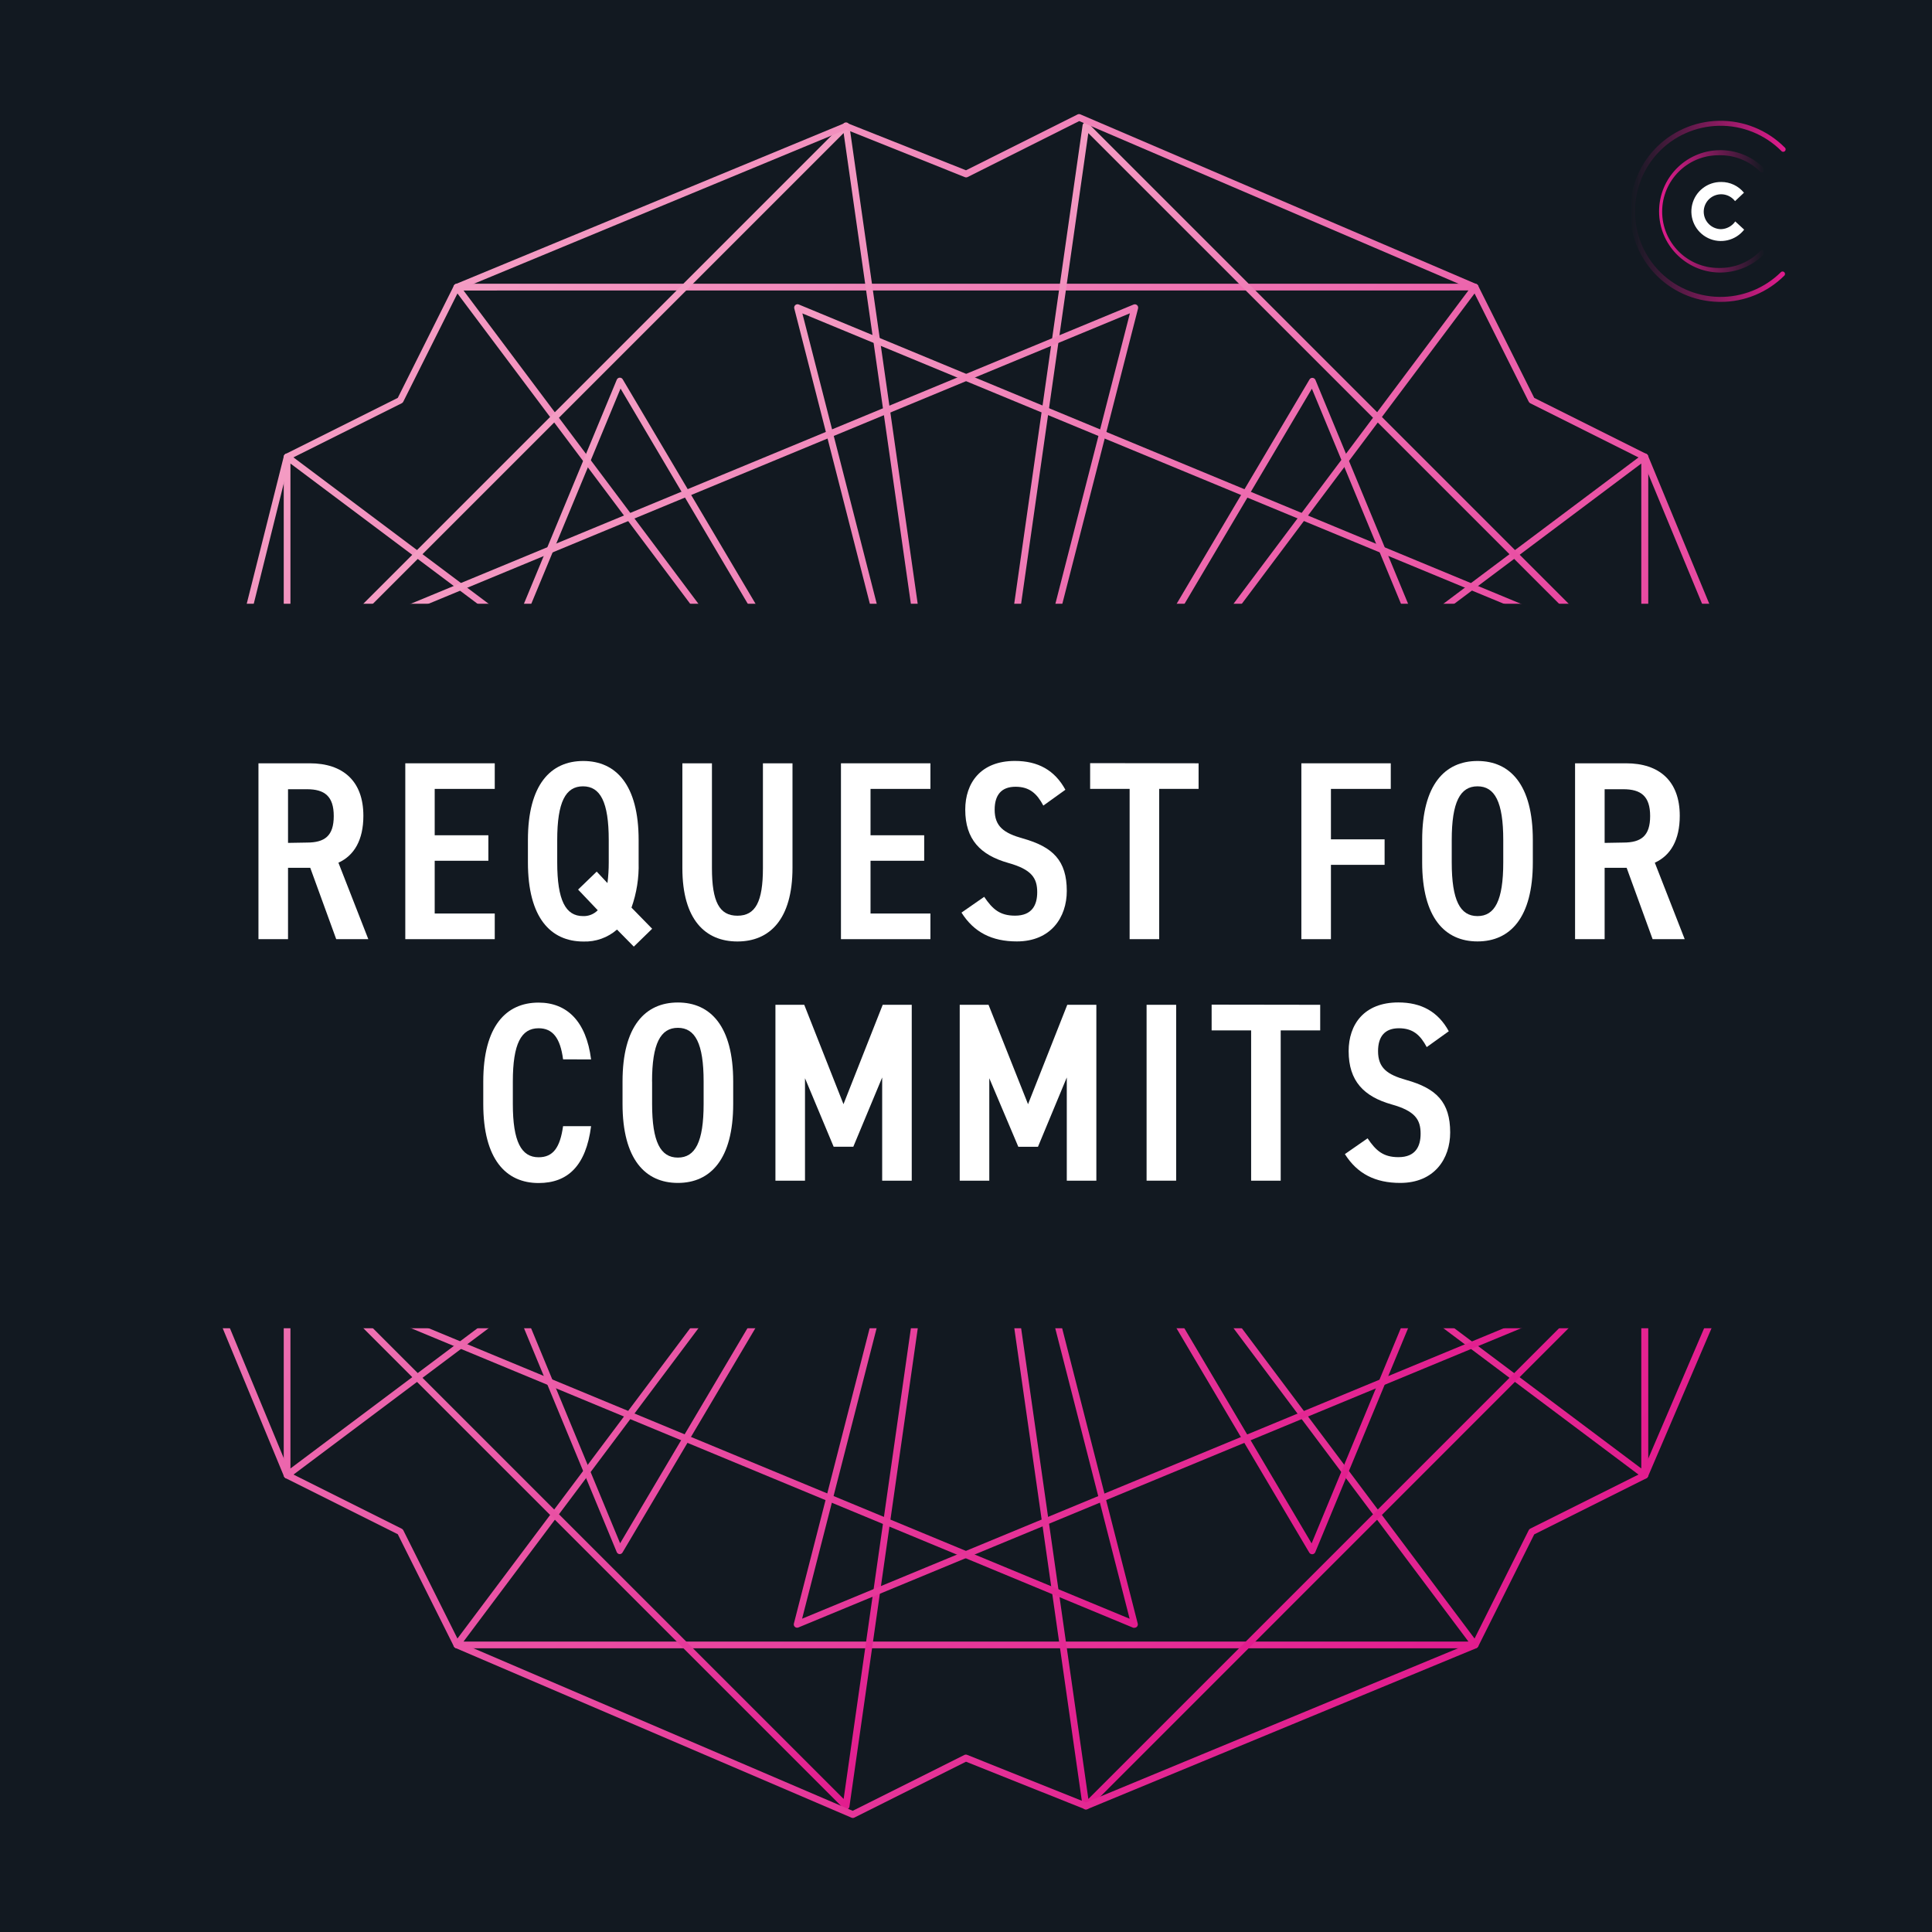
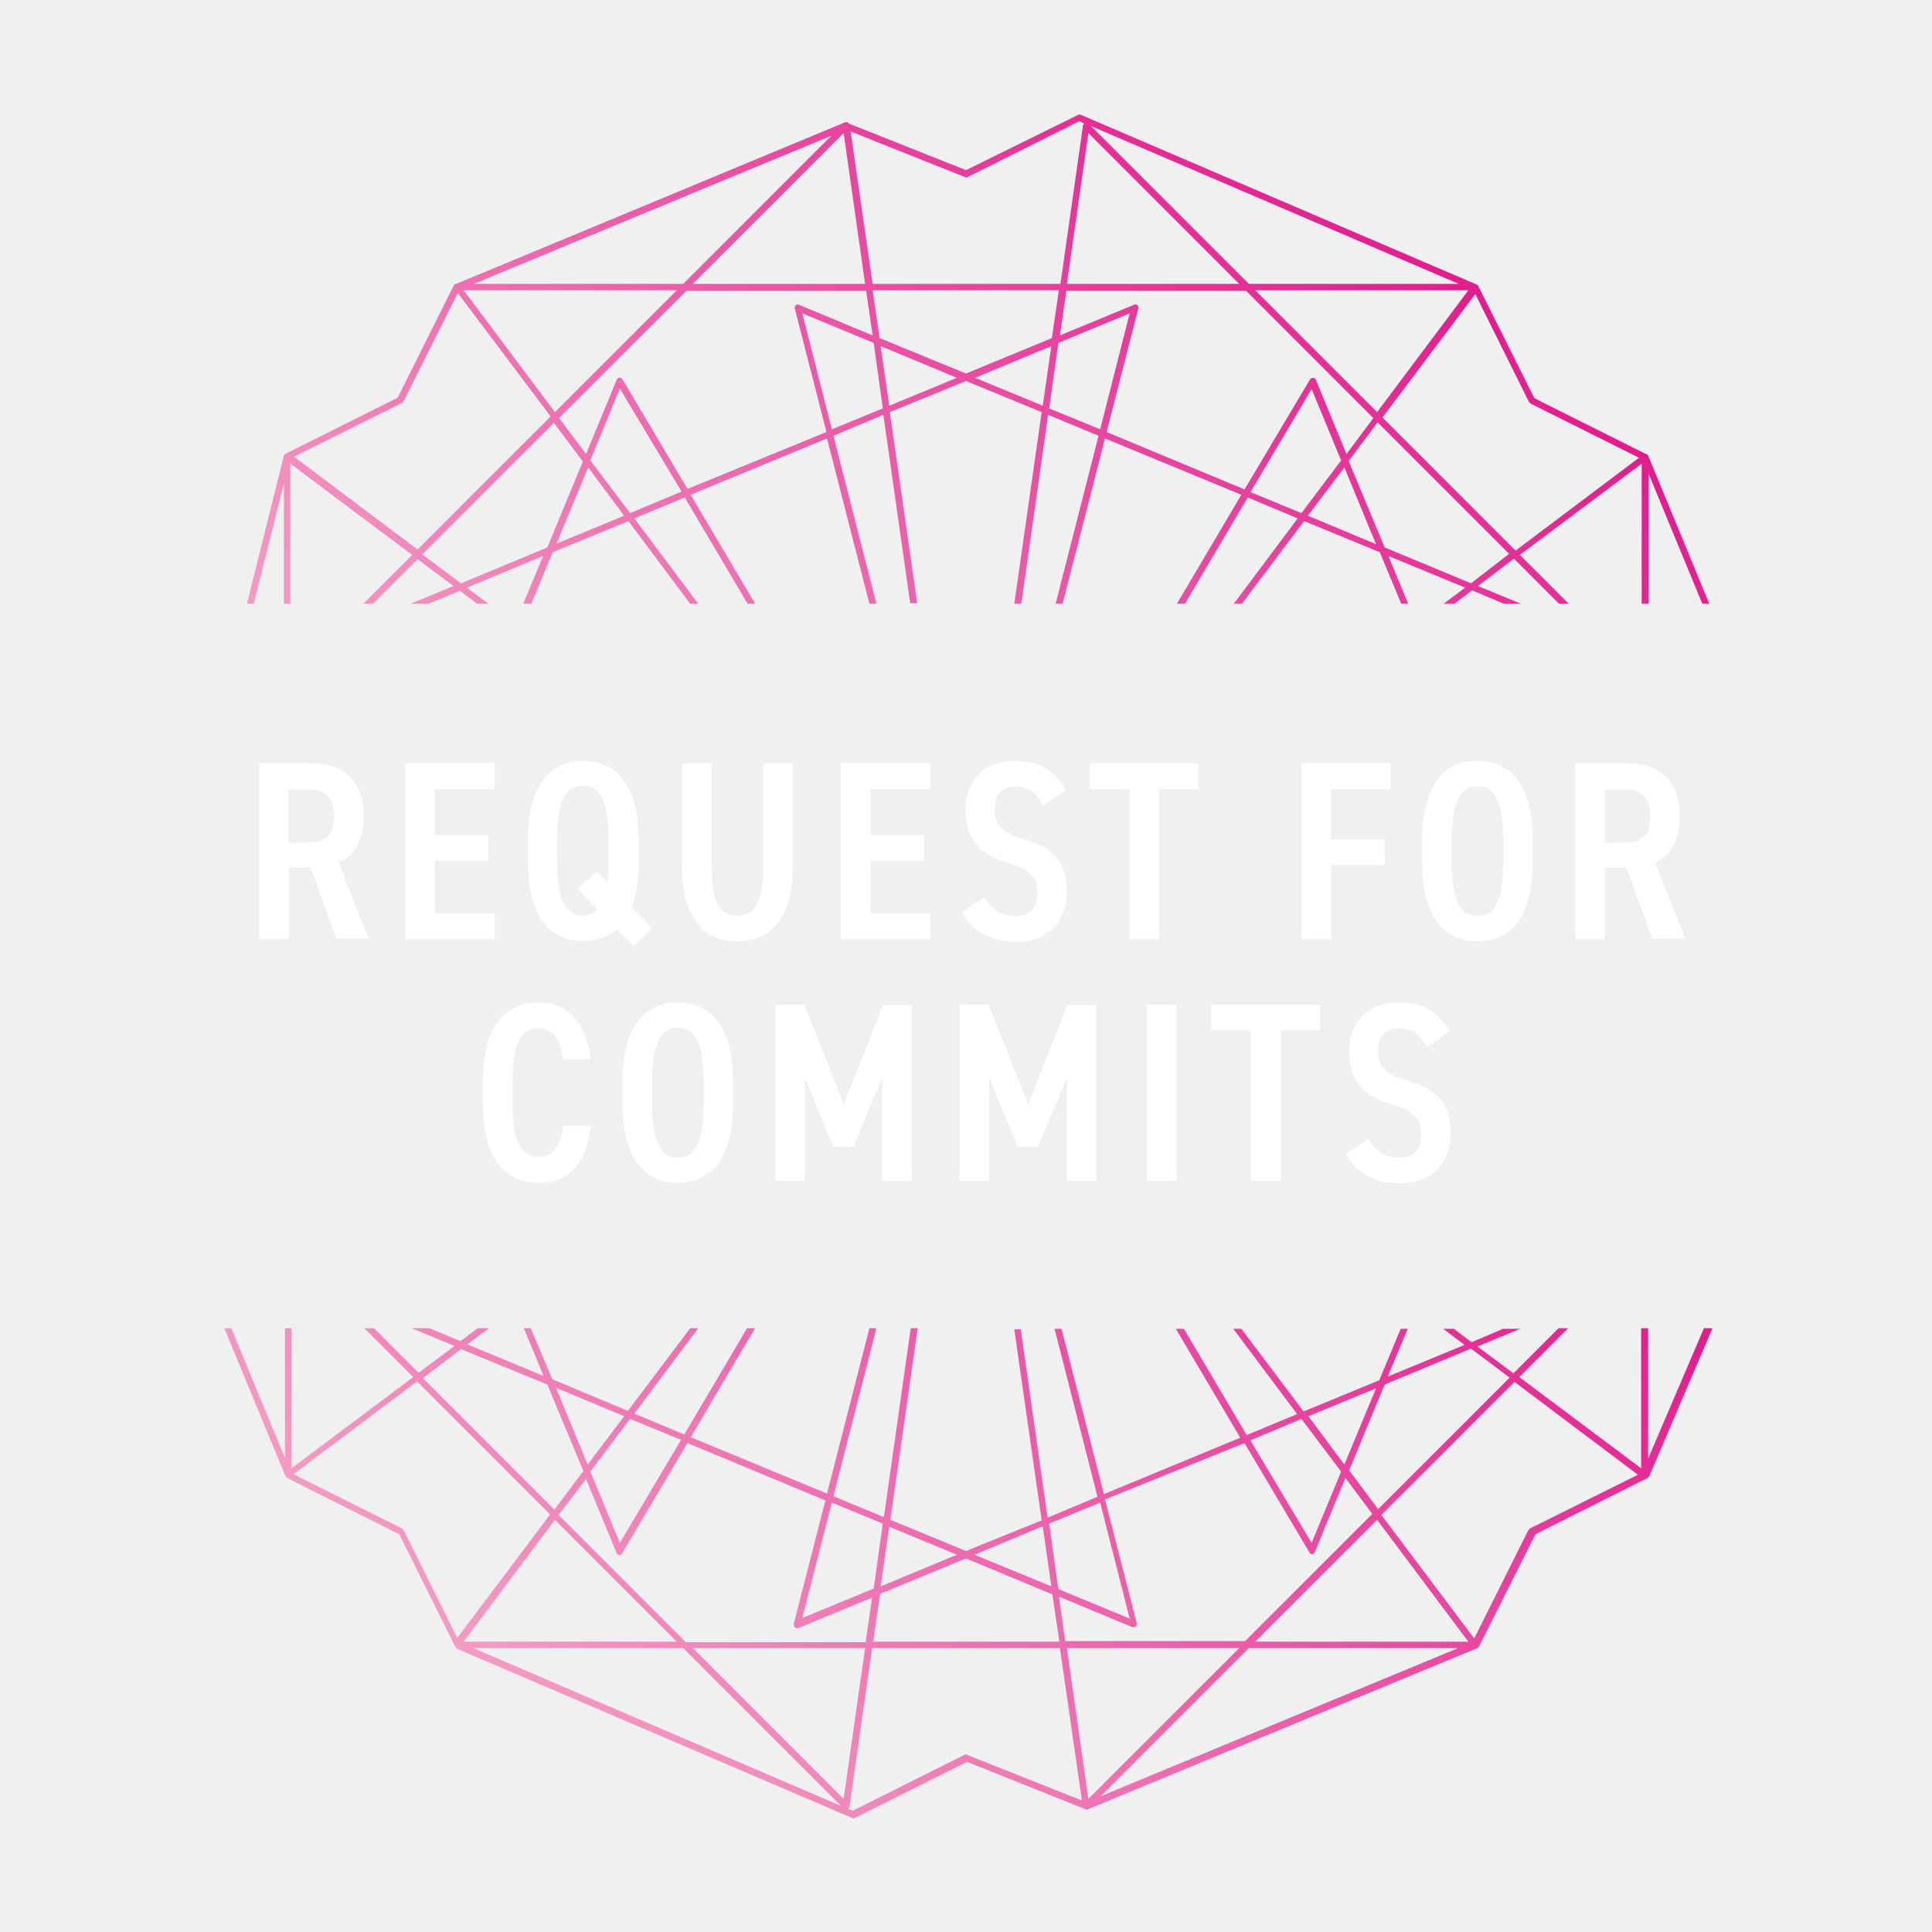
- <svg xmlns="http://www.w3.org/2000/svg" xmlns:xlink="http://www.w3.org/1999/xlink" viewBox="0 0 360 360">
-   <defs>
-     <style>.cls-1{fill:#121921;}.cls-2{fill:url(#linear-gradient);}.cls-3{fill:url(#linear-gradient-2);}.cls-4{fill:url(#linear-gradient-3);}.cls-5{fill:url(#linear-gradient-4);}.cls-6{fill:url(#linear-gradient-5);}.cls-7{fill:url(#linear-gradient-6);}.cls-8{fill:url(#linear-gradient-7);}.cls-9{fill:url(#linear-gradient-8);}.cls-10{fill:url(#linear-gradient-9);}.cls-11{fill:#fff;}.cls-12{fill:url(#New_Gradient_Swatch_15);}.cls-13{fill:url(#linear-gradient-10);}</style>
-     <linearGradient id="linear-gradient" x1="68.87" y1="68.87" x2="291.13" y2="291.13" gradientUnits="userSpaceOnUse">
-       <stop offset="0" stop-color="#f49cc3" />
-       <stop offset="1" stop-color="#e21c8e" />
-     </linearGradient>
-     <linearGradient id="linear-gradient-2" x1="68.87" y1="68.87" x2="291.13" y2="291.13" xlink:href="#linear-gradient" />
-     <linearGradient id="linear-gradient-3" x1="112.47" y1="112.47" x2="247.53" y2="247.53" xlink:href="#linear-gradient" />
-     <linearGradient id="linear-gradient-4" x1="90.11" y1="90.11" x2="269.89" y2="269.89" xlink:href="#linear-gradient" />
-     <linearGradient id="linear-gradient-5" x1="102.51" y1="102.51" x2="257.49" y2="257.49" xlink:href="#linear-gradient" />
-     <linearGradient id="linear-gradient-6" x1="92.81" y1="92.81" x2="267.19" y2="267.19" xlink:href="#linear-gradient" />
-     <linearGradient id="linear-gradient-7" x1="102.49" y1="102.49" x2="257.51" y2="257.51" xlink:href="#linear-gradient" />
-     <linearGradient id="linear-gradient-8" x1="92.8" y1="92.8" x2="267.2" y2="267.2" xlink:href="#linear-gradient" />
-     <linearGradient id="linear-gradient-9" x1="68.87" y1="68.87" x2="291.13" y2="291.13" xlink:href="#linear-gradient" />
-     <linearGradient id="New_Gradient_Swatch_15" x1="303.75" y1="39.38" x2="332.67" y2="39.38" gradientUnits="userSpaceOnUse">
-       <stop offset="0" stop-color="#e21c8e" stop-opacity="0" />
-       <stop offset="1" stop-color="#e21c8e" />
-     </linearGradient>
-     <linearGradient id="linear-gradient-10" x1="309.21" y1="39.38" x2="328.8" y2="39.38" gradientUnits="userSpaceOnUse">
-       <stop offset="0" stop-color="#e21c8e" />
-       <stop offset="1" stop-color="#e21c8e" stop-opacity="0" />
-     </linearGradient>
-   </defs>
-   <g id="Layer_2" data-name="Layer 2">
-     <g id="Layer_1-2" data-name="Layer 1">
-       <rect class="cls-1" width="360" height="360" />
-       <path class="cls-2" d="M274.87,307.13H85.13a.62.62,0,0,1-.5-1L179.22,180,84.63,53.87a.62.62,0,0,1,.5-1H274.87a.62.62,0,0,1,.5,1L180.78,180l94.59,126.13a.62.62,0,0,1-.5,1Zm-188.5-1.25H273.62L180,181Zm0-251.75L180,179,273.62,54.12Z" />
-       <path class="cls-3" d="M306.5,275.5a.63.63,0,0,1-.37-.12L180,180.78,53.87,275.38a.63.63,0,0,1-1-.5V85.12a.63.63,0,0,1,1-.5L180,179.22,306.13,84.62a.64.64,0,0,1,.65-.06.63.63,0,0,1,.35.56V274.88a.62.62,0,0,1-.62.63ZM181,180l124.83,93.63V86.37ZM54.12,86.37V273.63L179,180Z" />
-       <path class="cls-4" d="M157.64,337.16a.62.62,0,0,1-.44-.18L23,202.8a.63.63,0,0,1,.35-1.06l156.07-22.3,22.3-156.07A.62.62,0,0,1,202.8,23L337,157.2a.63.63,0,0,1-.35,1.06l-156.07,22.3-22.3,156.07a.63.63,0,0,1-.42.51A.65.65,0,0,1,157.64,337.16ZM24.79,202.8,157.2,335.21l22.07-154.47Zm178-178L180.74,179.26,335.21,157.2Z" />
-       <path class="cls-5" d="M202.36,337.16a.65.65,0,0,1-.2,0,.63.63,0,0,1-.42-.51l-22.3-156.07L23.38,158.26A.63.63,0,0,1,23,157.2L157.2,23a.62.62,0,0,1,1.06.35l22.3,156.07,156.07,22.3a.63.63,0,0,1,.35,1.06L202.8,337A.62.62,0,0,1,202.36,337.16ZM180.74,180.74,202.8,335.21,335.21,202.8ZM24.79,157.2l154.47,22.07L157.2,24.79Z" />
-       <path class="cls-6" d="M211.41,303.31a.63.63,0,0,1-.24,0L70.77,245.08a.63.63,0,0,1-.08-1.12L179.28,179.7,148,57.47a.63.63,0,0,1,.2-.63.63.63,0,0,1,.65-.1l140.39,58.19a.63.63,0,0,1,.08,1.12L180.72,180.3,212,302.53a.62.62,0,0,1-.61.78Zm-139-58.91,138.08,57.23L179.6,181Zm77.1-186L180.4,179l107.2-63.44Z" />
-       <path class="cls-7" d="M244.5,289.61a.63.63,0,0,1-.54-.31L179.7,180.72,57.47,212a.63.63,0,0,1-.73-.84L114.92,70.77a.62.62,0,0,1,1.12-.08L180.3,179.28,302.53,148a.63.63,0,0,1,.73.84L245.08,289.23a.63.63,0,0,1-.53.38ZM181,180.4,244.4,287.59l57.23-138.08Zm-65.37-108L58.37,210.49,179,179.6Z" />
-       <path class="cls-8" d="M115.45,289.59h0a.63.63,0,0,1-.53-.38L56.75,148.78a.62.62,0,0,1,.73-.84L179.7,179.28,244,70.72a.6.6,0,0,1,.58-.31.63.63,0,0,1,.53.38l58.13,140.42a.62.62,0,0,1-.73.84L180.3,180.72,116,289.28A.63.63,0,0,1,115.45,289.59ZM58.38,149.46l57.17,138.11L179,180.4ZM181,179.6l120.66,30.94L244.45,72.43Z" />
-       <path class="cls-9" d="M148.54,303.3a.62.62,0,0,1-.61-.78L179.28,180.3,70.72,116a.63.63,0,0,1,.08-1.12L211.22,56.75a.62.62,0,0,1,.84.73L180.72,179.7,289.28,244a.63.63,0,0,1-.08,1.12L148.78,303.25A.63.63,0,0,1,148.54,303.3ZM180.4,181,149.46,301.62l138.11-57.17Zm-108-65.41L179.6,179,210.54,58.38Z" />
-       <path class="cls-10" d="M158.92,338.75a.64.64,0,0,1-.25-.05L84.88,307.08a.63.63,0,0,1-.31-.3l-10.45-20.9-20.9-10.45a.62.62,0,0,1-.3-.32l-30-72.51a.63.63,0,0,1,0-.47L31.73,180,21.32,159.2a.63.63,0,0,1,0-.63l21-31.54L52.89,85a.63.63,0,0,1,.33-.41l20.9-10.45,10.45-20.9a.62.62,0,0,1,.32-.3l72.51-30a.63.63,0,0,1,.47,0L180,31.73,200.8,21.32a.63.63,0,0,1,.53,0l73.79,31.62a.63.63,0,0,1,.31.3l10.45,20.9,20.9,10.45a.62.62,0,0,1,.3.32l30,72.51a.63.63,0,0,1,0,.47L328.27,180l10.42,20.83a.62.62,0,0,1,0,.53l-31.62,73.79a.62.62,0,0,1-.29.31l-20.9,10.45-10.45,20.9a.62.62,0,0,1-.32.3l-72.51,30a.61.61,0,0,1-.47,0L180,328.27,159.2,338.68A.62.62,0,0,1,158.92,338.75ZM85.58,306l73.31,31.42L179.72,327a.62.62,0,0,1,.51,0l22.13,8.86L274.42,306l10.44-20.88a.63.63,0,0,1,.28-.28L306,274.42l31.42-73.32L327,180.28a.63.63,0,0,1,0-.51l8.86-22.13L306,85.58,285.14,75.14a.63.63,0,0,1-.28-.28L274.42,54,201.1,22.56,180.28,33a.61.61,0,0,1-.51,0l-22.13-8.86L85.58,54,75.14,74.86a.63.63,0,0,1-.28.28L54,85.56,43.56,127.44a.62.62,0,0,1-.09.2L22.6,159,33,179.72a.63.63,0,0,1,0,.51l-8.86,22.13L54,274.42l20.87,10.44a.63.63,0,0,1,.28.28Z" />
-       <rect class="cls-1" y="112.5" width="360" height="135" />
-       <path class="cls-11" d="M62.65,175l-4.84-13.3H53.67V175H48.16V142.23h9.55c6.17,0,10,3.28,10,9.78,0,4.51-1.71,7.41-4.65,8.74L68.63,175Zm-5.46-18c3.32,0,5-1.24,5-4.94s-1.71-5-5-5H53.67v10Z" />
-       <path class="cls-11" d="M92.19,142.23V147H81v8.64H91v4.75H81v9.83H92.19V175H75.52V142.23Z" />
-       <path class="cls-11" d="M98.37,160.7v-4.18c0-10.31,4.23-14.72,10.31-14.72S119,146.22,119,156.53v4.18a23.26,23.26,0,0,1-1.33,8.41l3.85,3.94-3.42,3.33-3.13-3.18a9.06,9.06,0,0,1-6.27,2.23C102.6,175.43,98.37,171,98.37,160.7Zm12.82,1.71,2,2.14a29.82,29.82,0,0,0,.24-3.85v-4.18c0-7.08-1.57-10-4.8-10s-4.8,2.9-4.8,10v4.18c0,7.08,1.57,10,4.8,10a3.62,3.62,0,0,0,2.75-1.09l-3.66-3.85Z" />
-       <path class="cls-11" d="M147.67,142.23V161.7c0,9.69-4.32,13.73-10.26,13.73s-10.26-4-10.26-13.68V142.23h5.51v19.52c0,6.27,1.38,8.88,4.75,8.88s4.75-2.61,4.75-8.88V142.23Z" />
-       <path class="cls-11" d="M173.37,142.23V147H162.21v8.64h10v4.75h-10v9.83h11.16V175H156.7V142.23Z" />
-       <path class="cls-11" d="M194.41,150.11c-1.19-2.23-2.56-3.51-5.18-3.51s-3.89,1.52-3.89,4.27c0,3.13,1.71,4.37,5.27,5.37,5.6,1.57,8.17,4.13,8.17,9.78,0,4.89-2.94,9.4-9.31,9.4-4.65,0-8-1.71-10.31-5.37l4.23-2.94c1.57,2.33,2.94,3.51,5.75,3.51,3.18,0,4.13-2,4.13-4.37,0-2.61-1-4.23-5.41-5.46-5.18-1.47-8-4.37-8-9.93,0-4.94,2.85-9.07,9.26-9.07,4.27,0,7.41,1.71,9.4,5.37Z" />
-       <path class="cls-11" d="M223.34,142.23V147H216v28h-5.51V147h-7.36v-4.8Z" />
-       <path class="cls-11" d="M259.15,142.23V147H248v9.4h10v4.75H248V175h-5.51V142.23Z" />
-       <path class="cls-11" d="M265,160.7v-4.18c0-10.31,4.23-14.72,10.31-14.72s10.31,4.42,10.31,14.72v4.18c0,10.31-4.23,14.72-10.31,14.72S265,171,265,160.7Zm5.51-4.18v4.18c0,7.08,1.57,10,4.8,10s4.8-2.9,4.8-10v-4.18c0-7.08-1.57-10-4.8-10S270.51,149.45,270.51,156.53Z" />
-       <path class="cls-11" d="M307.94,175l-4.84-13.3H299V175h-5.51V142.23H303c6.17,0,10,3.28,10,9.78,0,4.51-1.71,7.41-4.65,8.74L313.92,175Zm-5.46-18c3.33,0,5-1.24,5-4.94s-1.71-5-5-5H299v10Z" />
-       <path class="cls-11" d="M104.92,197.39c-.52-4-1.95-5.79-4.56-5.79-3.23,0-4.8,2.85-4.8,9.93v4.18c0,7,1.57,9.93,4.8,9.93,2.71,0,4-1.81,4.56-5.79h5.22c-.95,7.36-4.32,10.59-9.78,10.59-6.08,0-10.31-4.42-10.31-14.72v-4.18c0-10.31,4.23-14.72,10.31-14.72,5.27,0,8.88,3.47,9.78,10.59Z" />
-       <path class="cls-11" d="M116,205.7v-4.18c0-10.31,4.23-14.72,10.31-14.72s10.31,4.42,10.31,14.72v4.18c0,10.31-4.23,14.72-10.31,14.72S116,216,116,205.7Zm5.51-4.18v4.18c0,7.08,1.57,10,4.8,10s4.8-2.9,4.8-10v-4.18c0-7.08-1.57-10-4.8-10S121.5,194.45,121.5,201.53Z" />
-       <path class="cls-11" d="M157.17,205.75l7.31-18.52h5.41V220h-5.51V200.77L159,213.68h-3.66L150,200.91V220h-5.51V187.23h5.37Z" />
-       <path class="cls-11" d="M191.56,205.75l7.31-18.52h5.42V220h-5.51V200.77l-5.37,12.92h-3.66l-5.41-12.78V220h-5.51V187.23h5.37Z" />
-       <path class="cls-11" d="M219.16,220h-5.51V187.23h5.51Z" />
-       <path class="cls-11" d="M246,187.23V192h-7.36v28h-5.51V192h-7.36v-4.8Z" />
-       <path class="cls-11" d="M265.85,195.11c-1.19-2.23-2.56-3.51-5.18-3.51s-3.89,1.52-3.89,4.27c0,3.13,1.71,4.37,5.27,5.37,5.6,1.57,8.17,4.13,8.17,9.78,0,4.89-2.94,9.4-9.31,9.4-4.65,0-8-1.71-10.31-5.37l4.23-2.94c1.57,2.33,2.94,3.51,5.75,3.51,3.18,0,4.13-2,4.13-4.37,0-2.61-1-4.23-5.41-5.46-5.18-1.47-8-4.37-8-9.93,0-4.94,2.85-9.07,9.26-9.07,4.27,0,7.41,1.71,9.4,5.37Z" />
-       <path class="cls-11" d="M323.3,37.48a3.25,3.25,0,1,0-2.61,5.22,3.34,3.34,0,0,0,2.65-1.44L325,42.79a5.5,5.5,0,1,1-4.26-8.88,5.4,5.4,0,0,1,4.22,2Z" />
-       <path class="cls-12" d="M320.61,56.25h-.33a16.75,16.75,0,0,1-12.07-5.41,16.93,16.93,0,0,1,0-22.92,16.88,16.88,0,0,1,24.32-.47.46.46,0,1,1-.64.64,16,16,0,0,0-23,.45,16,16,0,0,0,0,21.68,16,16,0,0,0,23,.45.46.46,0,0,1,.64.64A16.73,16.73,0,0,1,320.61,56.25Z" />
-       <path class="cls-13" d="M320.6,50.78h-.39a11.4,11.4,0,0,1,0-22.79,11.44,11.44,0,0,1,8.46,3.33A.46.46,0,0,1,328,32a10.54,10.54,0,0,0-7.78-3.07,10.49,10.49,0,0,0,0,21A10.54,10.54,0,0,0,328,46.79a.46.46,0,1,1,.64.64A11.45,11.45,0,0,1,320.6,50.78Z" />
+ <svg xmlns="http://www.w3.org/2000/svg" version="1.1" id="Layer_1" x="0px" y="0px" width="360px" height="360px" viewBox="0 0 360 360" style="enable-background:new 0 0 360 360;" xml:space="preserve">
+   <style type="text/css">
+ 	.st0{fill:url(#SVGID_1_);}
+ 	.st1{fill:url(#SVGID_2_);}
+ 	.st2{fill:#FFFFFF;}
+ </style>
+   <g id="Layer_1-2">
+     <g>
+       <linearGradient id="SVGID_1_" gradientUnits="userSpaceOnUse" x1="108.919" y1="175.445" x2="253.311" y2="31.054">
+         <stop offset="0" style="stop-color:#F49CC3" />
+         <stop offset="1" style="stop-color:#E21C8E" />
+       </linearGradient>
+       <path class="st0" d="M47.3,112.5l5.6-22.4v22.4h1.2V86.4l22.7,17l-9.1,9.1h1.8l8.3-8.3l6.7,5l-8,3.3h3.3l5.9-2.4l3.2,2.4H91l-4-3    l14.2-5.9l-3.7,8.9H99l4-9.6l14.1-5.8l11.5,15.4h1.5l-11.9-15.9l9.4-3.9l11.7,19.8h1.4l-12-20.3l25.4-10.5l7.9,30.8h1.3l-8-31.3    l9.3-3.9l5,35.1h1.3l-5.1-35.6L180,71l14.1,5.8l-5.1,35.7h1.3l5-35.2l9.4,3.9l-8,31.3h1.3l7.9-30.8l25.4,10.5l-12,20.3h1.5    l11.7-19.8l9.3,3.9l-11.9,15.9h1.5L243,97.1l14.1,5.8l4,9.6h1.3l-3.7-8.9l14.3,5.9l-4,3h2l3.3-2.5l5.9,2.5h3.2l-8-3.3l6.7-5.1    l8.4,8.4h1.8l-9.1-9.1l22.7-17v26.1h1.3V88.3l10,24.2h1.3l-11.4-27.6c0,0,0,0,0,0c-0.1-0.1-0.1-0.3-0.3-0.3c0,0-0.1,0-0.1,0    l-20.8-10.4l-10.4-20.8c-0.1-0.2-0.2-0.4-0.4-0.4l-73.7-31.6c-0.2-0.1-0.4-0.1-0.5,0L180,31.7L158.1,23c0,0,0,0,0-0.1    c-0.2-0.2-0.6-0.2-0.9,0l0,0L85,52.9c-0.1,0-0.2,0-0.3,0.1c-0.1,0.1-0.2,0.2-0.2,0.3L74.1,74.1L53.3,84.5    c-0.2,0.1-0.4,0.2-0.4,0.4c0,0,0,0,0,0L46,112.5H47.3z M102,102l-16.1,6.7l-7.2-5.4l24.5-24.5l5.4,7.2L102,102z M103.7,101.3    l5.9-14.2l6.7,9L103.7,101.3z M117.4,95.6l-7.4-9.8l5.5-13.4L127,91.6L117.4,95.6z M128.1,91.1L116,70.7c-0.1-0.1-0.2-0.2-0.3-0.3    c-0.3-0.1-0.7,0-0.8,0.4l-5.7,13.8l-5-6.7l23.7-23.7l33.5,0l1.2,8.3l-13.7-5.7c-0.2-0.1-0.5-0.1-0.6,0.1c-0.2,0.2-0.3,0.4-0.2,0.6    l5.9,23L128.1,91.1z M155,80l-5.5-21.6l13.3,5.5l1.7,12.2L155,80z M165.7,75.6l-1.6-11.1l14.2,5.9L165.7,75.6z M163.9,63l-1.3-8.9    l34.7,0l-1.3,8.9l-16,6.6L163.9,63z M194.3,75.6l-12.6-5.2l14.2-5.9L194.3,75.6z M205,80l-9.5-3.9l1.7-12.2l13.3-5.5L205,80z     M231.9,91.2l-25.7-10.7l5.9-23c0-0.1,0-0.3,0-0.4c-0.1-0.3-0.5-0.5-0.8-0.3l-13.8,5.7l1.2-8.3l33.5,0l23.7,23.7l-5,6.7l-5.7-13.8    c-0.1-0.2-0.3-0.4-0.5-0.4c-0.2,0-0.5,0.1-0.6,0.3L231.9,91.2z M242.5,95.6l-9.5-3.9l11.4-19.2l5.5,13.3L242.5,95.6z M243.7,96.1    l6.8-9l5.9,14.3L243.7,96.1z M274.1,108.7L258,102l-6.7-16.1l5.4-7.2l24.5,24.5L274.1,108.7z M284.9,74.9c0.1,0.1,0.2,0.2,0.3,0.3    l20.2,10.1l-23,17.3l-24.8-24.8l17.3-23L284.9,74.9z M256.6,76.8l-22.7-22.7l39.7,0L256.6,76.8z M271.8,52.9h-39.1l-29.4-29.4    L271.8,52.9z M230.9,52.9h-32.1l4-28.1L230.9,52.9z M179.8,33c0.2,0.1,0.3,0.1,0.5,0l20.8-10.4l0.9,0.4c-0.1,0.1-0.2,0.3-0.2,0.4    l-4.2,29.5h-35l-4.1-28.4L179.8,33z M157.2,24.8l4,28.1h-32.1L157.2,24.8z M154.9,25.3l-27.6,27.6h-39L154.9,25.3z M126.1,54.1    l-22.7,22.7l-17-22.7L126.1,54.1z M74.9,75.1c0.1-0.1,0.2-0.2,0.3-0.3l10.1-20.2l17.3,23l-24.8,24.8l-23-17.3L74.9,75.1z" />
+       <linearGradient id="SVGID_2_" gradientUnits="userSpaceOnUse" x1="106.69" y1="328.952" x2="253.53" y2="182.112">
+         <stop offset="0" style="stop-color:#F49CC3" />
+         <stop offset="1" style="stop-color:#E21C8E" />
+       </linearGradient>
+       <path class="st1" d="M317.5,247.5l-10.4,24.3v-24.3h-1.3v26.1l-22.7-17l9.1-9.1h-1.8l-8.4,8.4l-6.7-5l8-3.3h-3.2l-5.9,2.5    l-3.3-2.5h-2l4,3l-14.3,5.9l3.7-8.9H261l-4,9.6l-14.1,5.8l-11.6-15.4h-1.5l11.9,15.9l-9.4,3.9l-11.7-19.8h-1.5l12,20.3l-25.4,10.5    l-7.9-30.8h-1.3l8,31.3l-9.3,3.9l-5-35.1H189l5.1,35.6L180,289l-14.1-5.8l5.1-35.7h-1.3l-5,35.2l-9.4-3.9l8-31.3H162l-7.9,30.8    l-25.4-10.5l12-20.3h-1.5l-11.7,19.8l-9.3-3.9l11.9-15.9h-1.5L117,262.9l-14.1-5.9l-4-9.5h-1.3l3.7,8.9l-14.2-5.9l4-3H89l-3.2,2.4    l-5.8-2.4h-3.3l8,3.3l-6.7,5l-8.3-8.3h-1.8l9.1,9.1l-22.7,17v-26.1h-1.2v24.2l-10-24.2h-1.3l11.4,27.6c0,0,0,0,0,0l0,0    c0,0,0,0,0,0c0,0,0,0.1,0.1,0.1c0,0,0,0,0,0c0,0,0,0,0.1,0.1c0,0,0.1,0.1,0.1,0.1c0,0,0,0,0,0l20.9,10.5l10.4,20.9    c0.1,0.2,0.2,0.3,0.3,0.4l73.8,31.6c0.1,0,0.2,0.1,0.2,0c0.1,0,0.2,0,0.3-0.1l20.8-10.4l22,8.8c0,0,0.1,0.1,0.1,0.1    c0.1,0,0.1,0,0.2,0c0.1,0,0.2,0,0.3-0.1l72.5-30c0.1-0.1,0.3-0.2,0.3-0.3l10.5-20.9l20.9-10.5c0.1-0.1,0.2-0.2,0.3-0.3l0,0    c0,0,0,0,0,0l11.8-27.6H317.5z M258,258l16.1-6.7l7.2,5.4l-24.5,24.5l-5.4-7.2L258,258z M256.4,258.7l-5.9,14.2l-6.7-9    L256.4,258.7z M242.5,264.4l7.4,9.8l-5.5,13.3L233,268.4L242.5,264.4z M231.9,268.9l12.1,20.4c0.1,0.2,0.3,0.3,0.5,0.3h0    c0.2,0,0.4-0.2,0.5-0.4l5.7-13.8l5,6.7l-23.7,23.7h-33.5l-1.2-8.3l13.7,5.7c0.1,0,0.1,0,0.2,0c0.1,0,0.1,0,0.2,0    c0.3-0.1,0.5-0.4,0.4-0.8l-5.9-23L231.9,268.9z M205,280l5.5,21.6l-13.3-5.5l-1.7-12.2L205,280z M194.3,284.4l1.6,11.2l-14.3-5.9    L194.3,284.4z M196.1,297.1l1.3,8.8h-34.7l1.3-8.9l16-6.6L196.1,297.1z M165.7,284.5l12.6,5.2l-14.2,5.9L165.7,284.5z M155,280    l9.5,3.9l-1.7,12.1l-13.3,5.5L155,280z M128.1,268.9l25.7,10.7l-5.9,23c0,0.1,0,0.1,0,0.2c0,0.3,0.3,0.6,0.6,0.6    c0.1,0,0.2,0,0.2,0l13.8-5.7l-1.2,8.3h-33.5l-23.7-23.7l5.1-6.7l5.7,13.8c0.1,0.2,0.3,0.4,0.5,0.4c0.2,0,0.4-0.1,0.5-0.3    L128.1,268.9z M117.4,264.4l9.5,3.9l-11.4,19.2l-5.5-13.3L117.4,264.4z M116.3,263.9l-6.8,9l-5.9-14.3L116.3,263.9z M85.9,251.4    L102,258l6.7,16.1l-5.4,7.2l-24.5-24.5L85.9,251.4z M75.2,285.1c-0.1-0.1-0.2-0.2-0.3-0.3l-20.2-10.1l23-17.3l24.8,24.8l-17.3,23    L75.2,285.1z M103.4,283.2l22.7,22.7H86.4L103.4,283.2z M88.2,307.1h39.1l29.4,29.4L88.2,307.1z M129.1,307.1h32.1l-4,28.1    L129.1,307.1z M180.2,327c-0.2-0.1-0.3-0.1-0.5,0l-20.8,10.4L158,337c0.1-0.1,0.3-0.2,0.3-0.4l4.2-29.5h35l4.1,28.4L180.2,327z     M198.8,307.1h32.1l-28.1,28.1L198.8,307.1z M205.1,334.7l27.6-27.6h39L205.1,334.7z M233.9,305.9l22.7-22.7l17,22.7H233.9z     M285.1,284.8c-0.1,0.1-0.2,0.2-0.3,0.3l-10.1,20.2l-17.3-23l24.8-24.8l23,17.3L285.1,284.8z" />
    </g>
+     <path class="st2" d="M62.7,175l-4.8-13.3h-4.1V175h-5.5v-32.8h9.5c6.2,0,10,3.3,10,9.8c0,4.5-1.7,7.4-4.7,8.7l5.6,14.2H62.7z    M57.2,157c3.3,0,5-1.2,5-4.9s-1.7-5-5-5h-3.5v10L57.2,157z" />
+     <path class="st2" d="M92.2,142.2v4.8H81v8.6h10v4.8H81v9.8h11.2v4.8H75.5v-32.8H92.2z" />
+     <path class="st2" d="M98.4,160.7v-4.2c0-10.3,4.2-14.7,10.3-14.7s10.3,4.4,10.3,14.7v4.2c0.1,2.9-0.4,5.7-1.3,8.4l3.8,3.9l-3.4,3.3   l-3.1-3.2c-1.7,1.5-4,2.3-6.3,2.2C102.6,175.4,98.4,171,98.4,160.7z M111.2,162.4l2,2.1c0.2-1.3,0.2-2.6,0.2-3.9v-4.2   c0-7.1-1.6-10-4.8-10s-4.8,2.9-4.8,10v4.2c0,7.1,1.6,10,4.8,10c1,0,2-0.4,2.8-1.1l-3.7-3.9L111.2,162.4z" />
+     <path class="st2" d="M147.7,142.2v19.5c0,9.7-4.3,13.7-10.3,13.7s-10.3-4-10.3-13.7v-19.5h5.5v19.5c0,6.3,1.4,8.9,4.8,8.9   s4.8-2.6,4.8-8.9v-19.5H147.7z" />
+     <path class="st2" d="M173.4,142.2v4.8h-11.2v8.6h10v4.8h-10v9.8h11.2v4.8h-16.7v-32.8H173.4z" />
+     <path class="st2" d="M194.4,150.1c-1.2-2.2-2.6-3.5-5.2-3.5s-3.9,1.5-3.9,4.3c0,3.1,1.7,4.4,5.3,5.4c5.6,1.6,8.2,4.1,8.2,9.8   c0,4.9-2.9,9.4-9.3,9.4c-4.6,0-8-1.7-10.3-5.4l4.2-2.9c1.6,2.3,2.9,3.5,5.8,3.5c3.2,0,4.1-2,4.1-4.4c0-2.6-1-4.2-5.4-5.5   c-5.2-1.5-8-4.4-8-9.9c0-4.9,2.9-9.1,9.3-9.1c4.3,0,7.4,1.7,9.4,5.4L194.4,150.1z" />
+     <path class="st2" d="M223.3,142.2v4.8H216v28h-5.5v-28h-7.4v-4.8L223.3,142.2z" />
+     <path class="st2" d="M259.1,142.2v4.8H248v9.4h10v4.8h-10V175h-5.5v-32.8H259.1z" />
+     <path class="st2" d="M265,160.7v-4.2c0-10.3,4.2-14.7,10.3-14.7s10.3,4.4,10.3,14.7v4.2c0,10.3-4.2,14.7-10.3,14.7   S265,171,265,160.7z M270.5,156.5v4.2c0,7.1,1.6,10,4.8,10s4.8-2.9,4.8-10v-4.2c0-7.1-1.6-10-4.8-10S270.5,149.4,270.5,156.5   L270.5,156.5z" />
+     <path class="st2" d="M307.9,175l-4.8-13.3H299V175h-5.5v-32.8h9.5c6.2,0,10,3.3,10,9.8c0,4.5-1.7,7.4-4.6,8.7l5.6,14.2H307.9z    M302.5,157c3.3,0,5-1.2,5-4.9s-1.7-5-5-5H299v10L302.5,157z" />
+     <path class="st2" d="M104.9,197.4c-0.5-4-1.9-5.8-4.6-5.8c-3.2,0-4.8,2.9-4.8,9.9v4.2c0,7,1.6,9.9,4.8,9.9c2.7,0,4-1.8,4.6-5.8h5.2   c-0.9,7.4-4.3,10.6-9.8,10.6c-6.1,0-10.3-4.4-10.3-14.7v-4.2c0-10.3,4.2-14.7,10.3-14.7c5.3,0,8.9,3.5,9.8,10.6L104.9,197.4z" />
+     <path class="st2" d="M116,205.7v-4.2c0-10.3,4.2-14.7,10.3-14.7c6.1,0,10.3,4.4,10.3,14.7v4.2c0,10.3-4.2,14.7-10.3,14.7   S116,216,116,205.7z M121.5,201.5v4.2c0,7.1,1.6,10,4.8,10s4.8-2.9,4.8-10v-4.2c0-7.1-1.6-10-4.8-10S121.5,194.4,121.5,201.5   L121.5,201.5z" />
+     <path class="st2" d="M157.2,205.8l7.3-18.5h5.4V220h-5.5v-19.2l-5.4,12.9h-3.7l-5.3-12.8V220h-5.5v-32.8h5.4L157.2,205.8z" />
+     <path class="st2" d="M191.6,205.8l7.3-18.5h5.4V220h-5.5v-19.2l-5.4,12.9h-3.7l-5.4-12.8V220h-5.5v-32.8h5.4L191.6,205.8z" />
+     <path class="st2" d="M219.2,220h-5.5v-32.8h5.5V220z" />
+     <path class="st2" d="M246,187.2v4.8h-7.4v28h-5.5v-28h-7.4v-4.8L246,187.2z" />
+     <path class="st2" d="M265.9,195.1c-1.2-2.2-2.6-3.5-5.2-3.5s-3.9,1.5-3.9,4.3c0,3.1,1.7,4.4,5.3,5.4c5.6,1.6,8.2,4.1,8.2,9.8   c0,4.9-2.9,9.4-9.3,9.4c-4.6,0-8-1.7-10.3-5.4l4.2-2.9c1.6,2.3,2.9,3.5,5.8,3.5c3.2,0,4.1-2,4.1-4.4c0-2.6-1-4.2-5.4-5.5   c-5.2-1.5-8-4.4-8-9.9c0-4.9,2.9-9.1,9.3-9.1c4.3,0,7.4,1.7,9.4,5.4L265.9,195.1z" />
  </g>
</svg>
